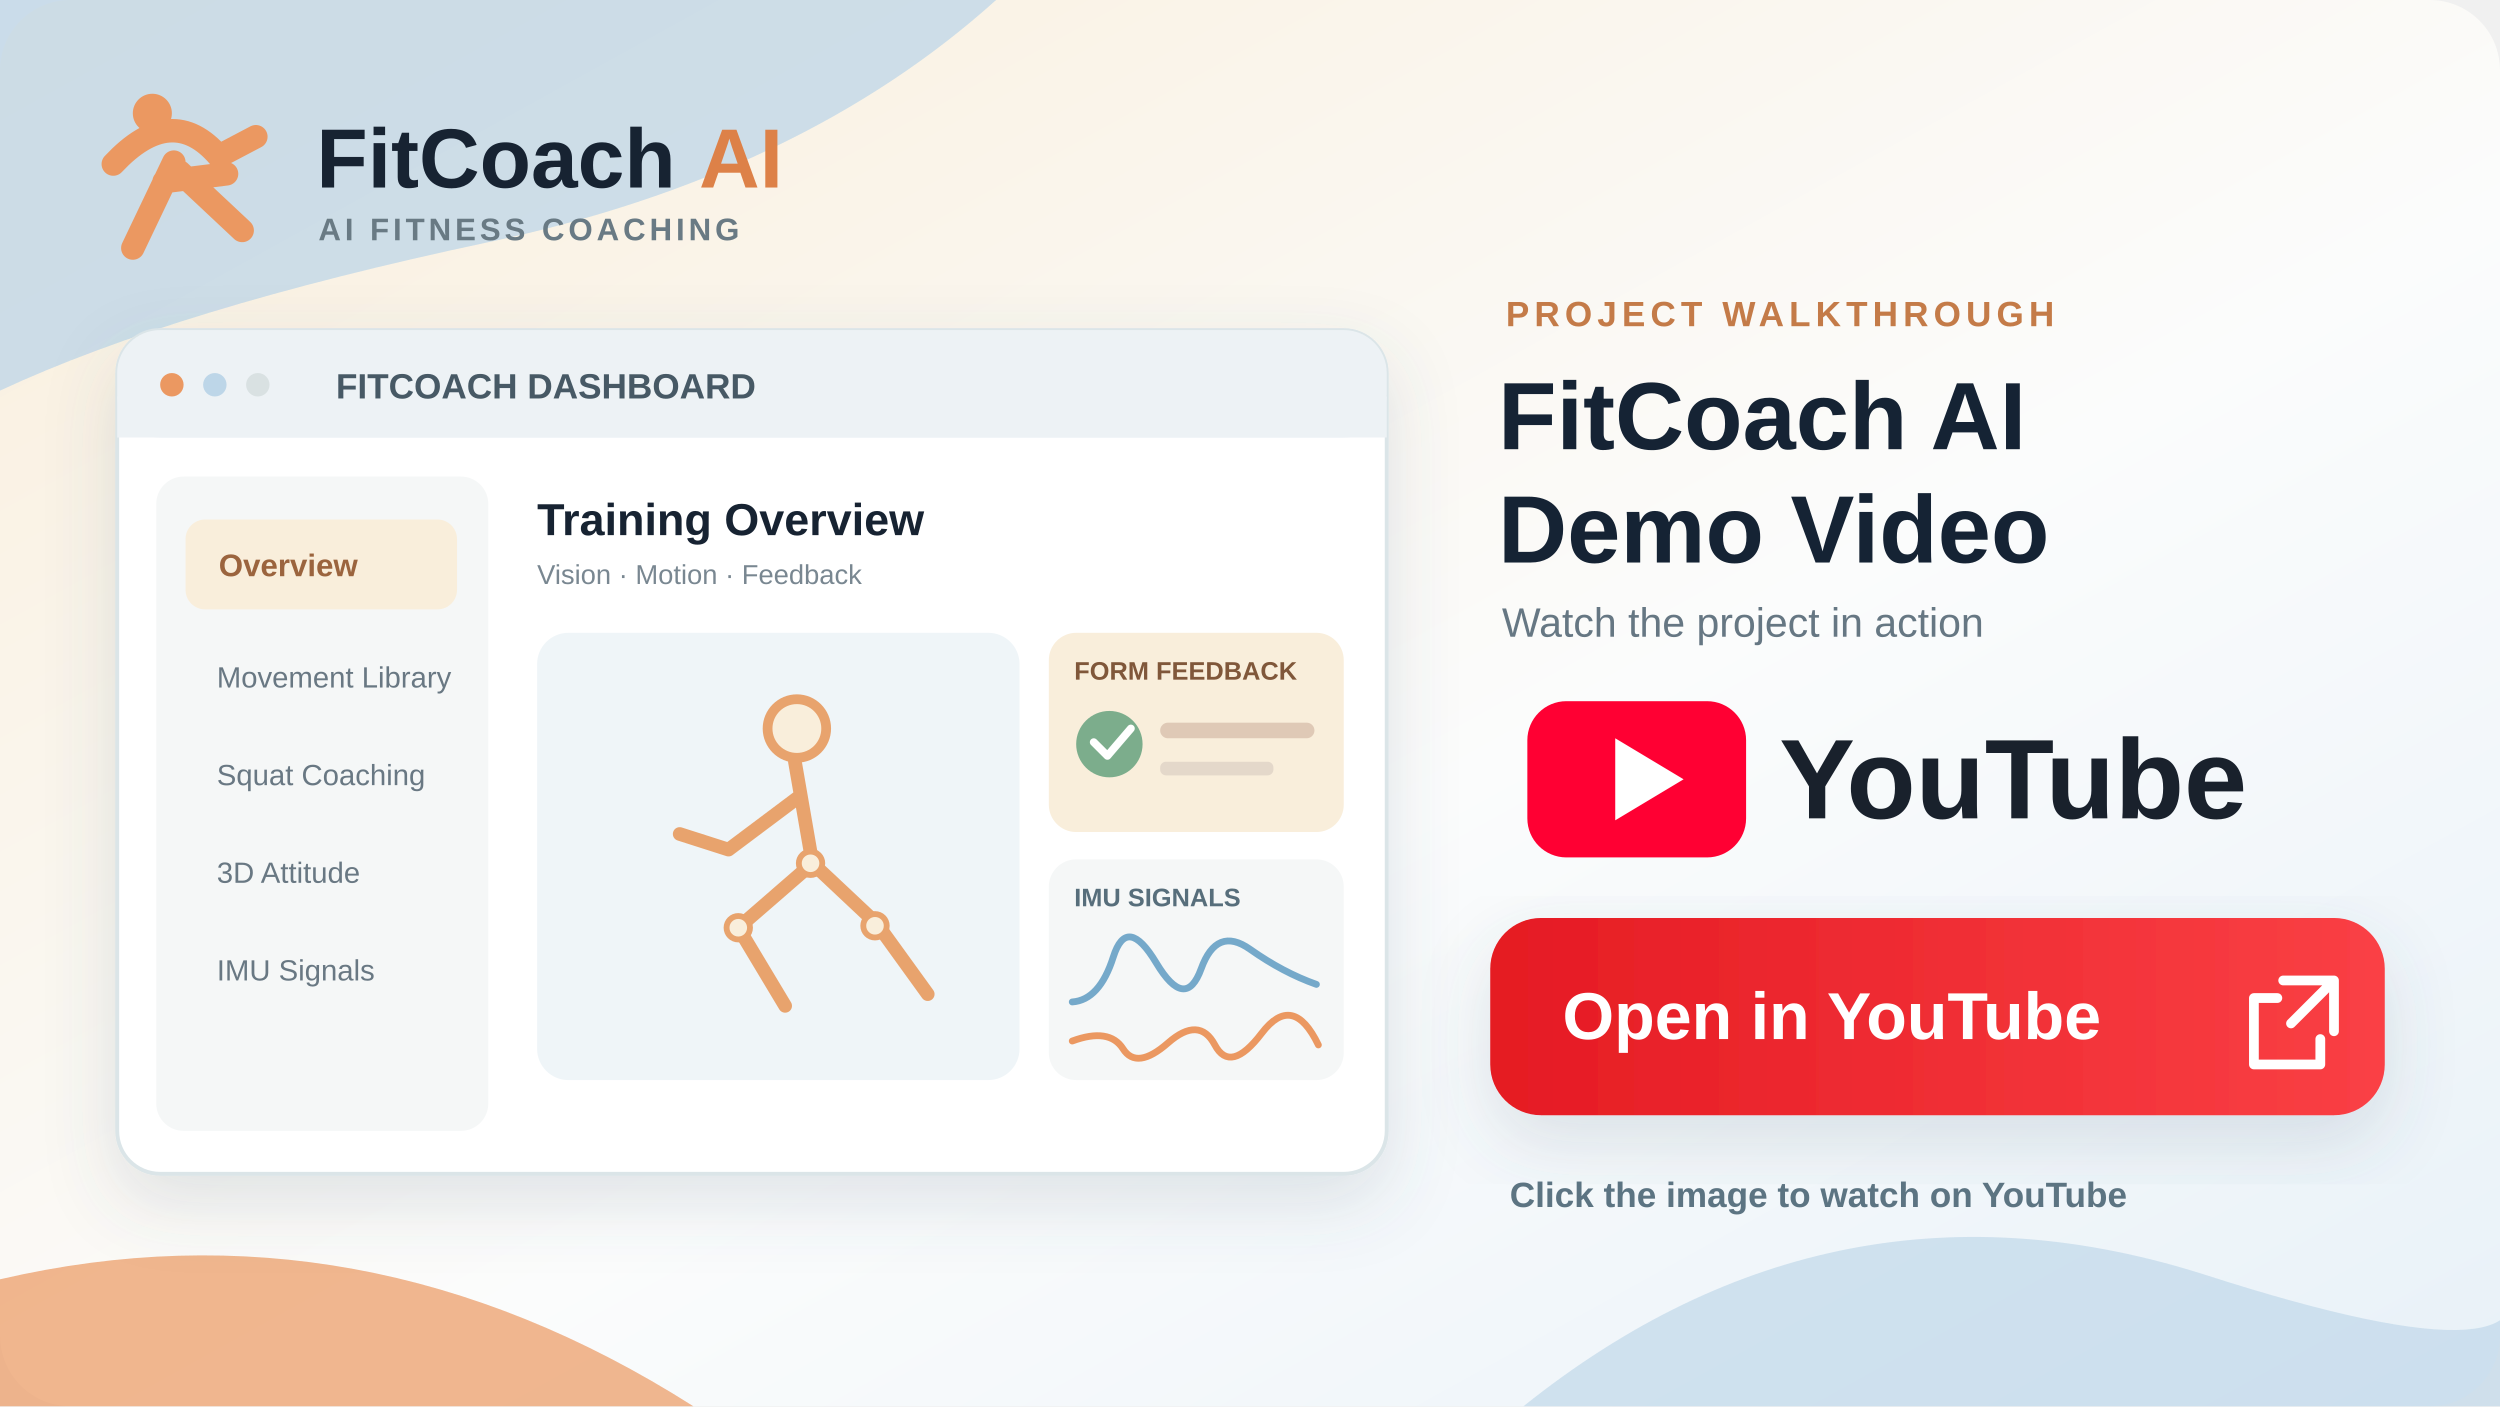
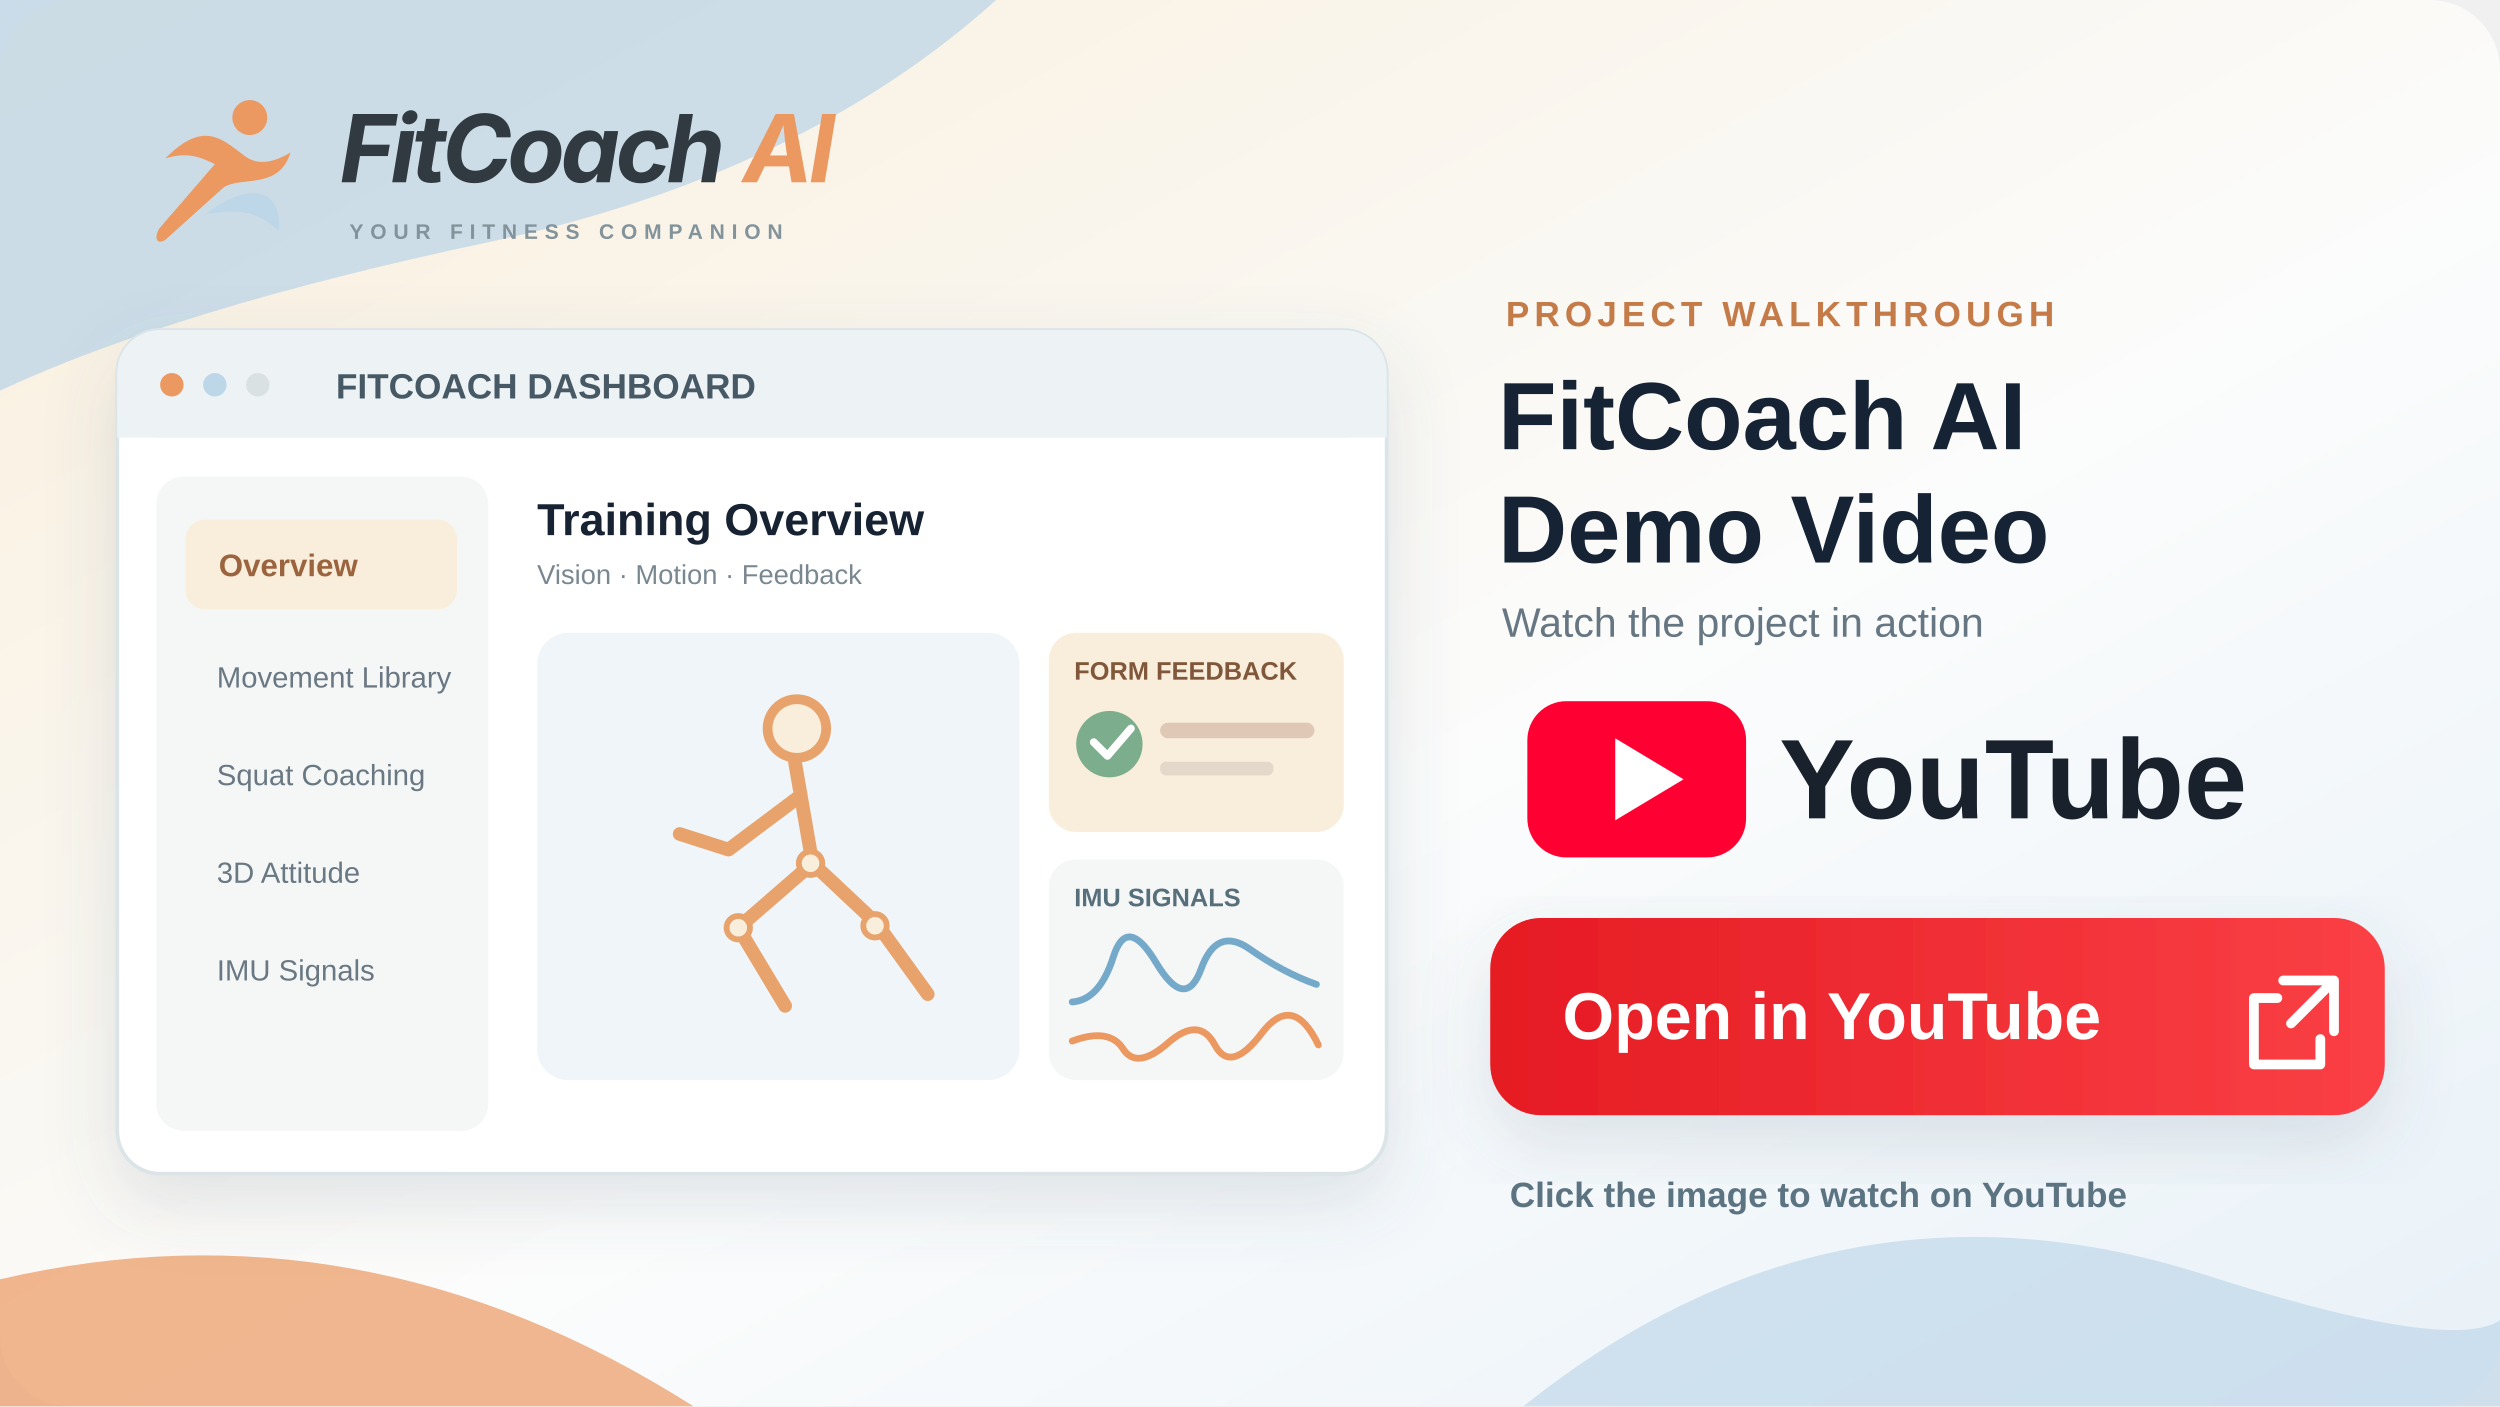
<svg xmlns="http://www.w3.org/2000/svg" viewBox="0 0 1280 720" role="img" aria-labelledby="title desc">
  <defs>
    <linearGradient id="bg" x1="0" x2="1" y1="0" y2="1">
      <stop offset="0" stop-color="#f9eedb" />
      <stop offset="0.57" stop-color="#fbfcfc" />
      <stop offset="1" stop-color="#e8f1f8" />
    </linearGradient>
    <linearGradient id="cta" x1="0" x2="1">
      <stop stop-color="#e51b23" />
      <stop offset="1" stop-color="#fa4045" />
    </linearGradient>
    <filter id="shadow" x="-15%" y="-25%" width="140%" height="160%">
      <feDropShadow dx="0" dy="14" stdDeviation="18" flood-color="#53697a" flood-opacity=".16" />
    </filter>
  </defs>
  <rect width="1280" height="720" rx="36" fill="url(#bg)" />
  <path d="M0 0 H510 Q410 90 250 124 T0 200 Z" fill="#bdd6e8" opacity=".75" />
  <path d="M0 655 Q185 612 355 720 H0 Z" fill="#eb9861" opacity=".7" />
  <path d="M780 720 Q940 592 1130 653 T1280 642 V720 Z" fill="#bdd6e8" opacity=".65" />
-   <g transform="translate(58 46)">
-     <circle cx="20" cy="12" r="10" fill="#eb9861" />
-     <path d="M0 38 Q30 6 54 34 L73 24 M31 37 L10 81 M34 42 L66 72 M26 47 L58 43" fill="none" stroke="#eb9861" stroke-width="12" stroke-linecap="round" stroke-linejoin="round" />
-     <text x="104" y="50" font-family="Arial,Helvetica,sans-serif" font-size="43" font-weight="800" fill="#172332">FitCoach <tspan fill="#dd8148">AI</tspan>
+   <svg x="58" y="32" width="530" height="116" viewBox="0 0 640 140" aria-label="Official FitCoach AI logo">
+     <g transform="translate(16 16) scale(1.8)">
+       <circle cx="38" cy="10" r="6" fill="#eb9861" />
+       <path d="M9 24C22 11 28 17 36 23C41 27 47 25 52 22C48 35 35 30 29 34L9 52C6 54 5 51 7 48L26 26C20 23 16 22 9 24Z" fill="#eb9861" />
+       <path d="M23 43C39 31 49 35 48 49C39 41 34 42 23 43Z" fill="#bdd6e8" />
+     </g>
+     <text x="140" y="74" font-family="Inter,Segoe UI,Arial,sans-serif" font-size="58" letter-spacing="-2.6" font-style="italic" font-weight="750" fill="#303a40">FitCoach <tspan fill="#eb9861">AI</tspan>
    </text>
-     <text x="105" y="77" font-family="Arial,Helvetica,sans-serif" font-size="16" font-weight="600" fill="#697a84" letter-spacing="2">AI FITNESS COACHING</text>
-   </g>
+     <text x="146" y="109" font-family="Arial,sans-serif" font-size="13" font-weight="600" letter-spacing="4.2" fill="#82939b">YOUR FITNESS COMPANION</text>
+   </svg>
  <g filter="url(#shadow)">
    <rect x="60" y="169" width="650" height="432" rx="22" fill="#ffffff" stroke="#dbe5e8" stroke-width="2" />
  </g>
  <rect x="60" y="169" width="650" height="55" rx="22" fill="#edf2f5" />
  <rect x="60" y="203" width="650" height="21" fill="#edf2f5" />
  <circle cx="88" cy="197" r="6" fill="#eb9861" />
  <circle cx="110" cy="197" r="6" fill="#bdd6e8" />
  <circle cx="132" cy="197" r="6" fill="#d9e1e2" />
  <text x="172" y="204" font-family="Arial,Helvetica,sans-serif" font-size="18" font-weight="700" fill="#475965">FITCOACH DASHBOARD</text>
  <rect x="80" y="244" width="170" height="335" rx="14" fill="#f5f7f7" />
  <rect x="95" y="266" width="139" height="46" rx="10" fill="#f9eedb" />
  <text x="112" y="295" font-family="Arial,Helvetica,sans-serif" font-size="16" font-weight="700" fill="#9b643e">Overview</text>
  <g font-family="Arial,Helvetica,sans-serif" font-size="15" fill="#697883">
    <text x="111" y="352">Movement Library</text>
    <text x="111" y="402">Squat Coaching</text>
    <text x="111" y="452">3D Attitude</text>
    <text x="111" y="502">IMU Signals</text>
  </g>
  <text x="275" y="274" font-family="Arial,Helvetica,sans-serif" font-size="23" font-weight="800" fill="#172332">Training Overview</text>
  <text x="275" y="299" font-family="Arial,Helvetica,sans-serif" font-size="14" fill="#798791">Vision · Motion · Feedback</text>
  <rect x="275" y="324" width="247" height="229" rx="16" fill="#eff5f8" />
  <rect x="537" y="324" width="151" height="102" rx="14" fill="#f9eedb" />
  <rect x="537" y="440" width="151" height="113" rx="14" fill="#f5f7f7" />
  <g stroke="#e8a36d" fill="none" stroke-width="7" stroke-linecap="round" stroke-linejoin="round" transform="translate(330 343)">
    <circle cx="78" cy="30" r="15" fill="#f9eedb" stroke="#e8a36d" stroke-width="5" />
    <path d="M77 47 L86 99 L48 132 L72 172 M86 99 L119 130 L145 166 M79 65 L43 92 M43 92 L18 84" />
  </g>
  <g fill="#f9eedb" stroke="#e8a36d" stroke-width="3">
    <circle cx="415" cy="442" r="6" />
    <circle cx="378" cy="475" r="6" />
    <circle cx="448" cy="474" r="6" />
  </g>
  <text x="550" y="348" font-family="Arial,Helvetica,sans-serif" font-size="13" font-weight="700" fill="#80573a">FORM FEEDBACK</text>
  <circle cx="568" cy="381" r="17" fill="#7cad8c" />
  <path d="M560 380 L567 387 L579 373" stroke="#fff" fill="none" stroke-width="4" stroke-linecap="round" stroke-linejoin="round" />
  <rect x="594" y="370" width="79" height="8" rx="4" fill="#dfc9b6" />
  <rect x="594" y="390" width="58" height="7" rx="3" fill="#e4d8ca" />
  <text x="550" y="464" font-family="Arial,Helvetica,sans-serif" font-size="13" font-weight="700" fill="#576e7b">IMU SIGNALS</text>
  <path d="M549 513 Q563 512 570 490 T592 493 T615 496 T640 486 T674 504" fill="none" stroke="#75a9ca" stroke-width="3.5" stroke-linecap="round" />
  <path d="M549 533 Q568 526 575 537 T598 534 T622 535 T646 529 T675 535" fill="none" stroke="#eb9861" stroke-width="3.5" stroke-linecap="round" />
  <g font-family="Arial,Helvetica,sans-serif">
    <text x="771" y="167" font-size="18" font-weight="800" fill="#c47b48" letter-spacing="2.6">PROJECT WALKTHROUGH</text>
    <text x="767" y="230" font-size="49" font-weight="800" fill="#152334">FitCoach AI</text>
    <text x="767" y="288" font-size="49" font-weight="800" fill="#152334">Demo Video</text>
    <text x="769" y="326" font-size="21" fill="#667783">Watch the project in action</text>
  </g>
  <g transform="translate(782 359)">
    <rect width="112" height="80" rx="20" fill="#ff0033" />
    <path d="M45 19 L45 61 L80 40 Z" fill="#fff" />
    <text x="129" y="60" font-family="Arial,Helvetica,sans-serif" font-size="58" font-weight="800" fill="#19212c">YouTube</text>
  </g>
  <rect x="763" y="470" width="458" height="101" rx="26" fill="url(#cta)" filter="url(#shadow)" />
  <text x="800" y="532" font-family="Arial,Helvetica,sans-serif" font-size="34" font-weight="800" fill="#ffffff">Open in YouTube</text>
  <g fill="none" stroke="#fff" stroke-width="5" stroke-linecap="round" stroke-linejoin="round" transform="translate(1152 497)">
    <path d="M17 5 H43 V31 M43 5 L21 27" />
    <path d="M36 35 V48 H2 V14 H14" />
  </g>
  <text x="773" y="618" font-family="Arial,Helvetica,sans-serif" font-size="18" font-weight="600" fill="#5c7482">Click the image to watch on YouTube</text>
</svg>
